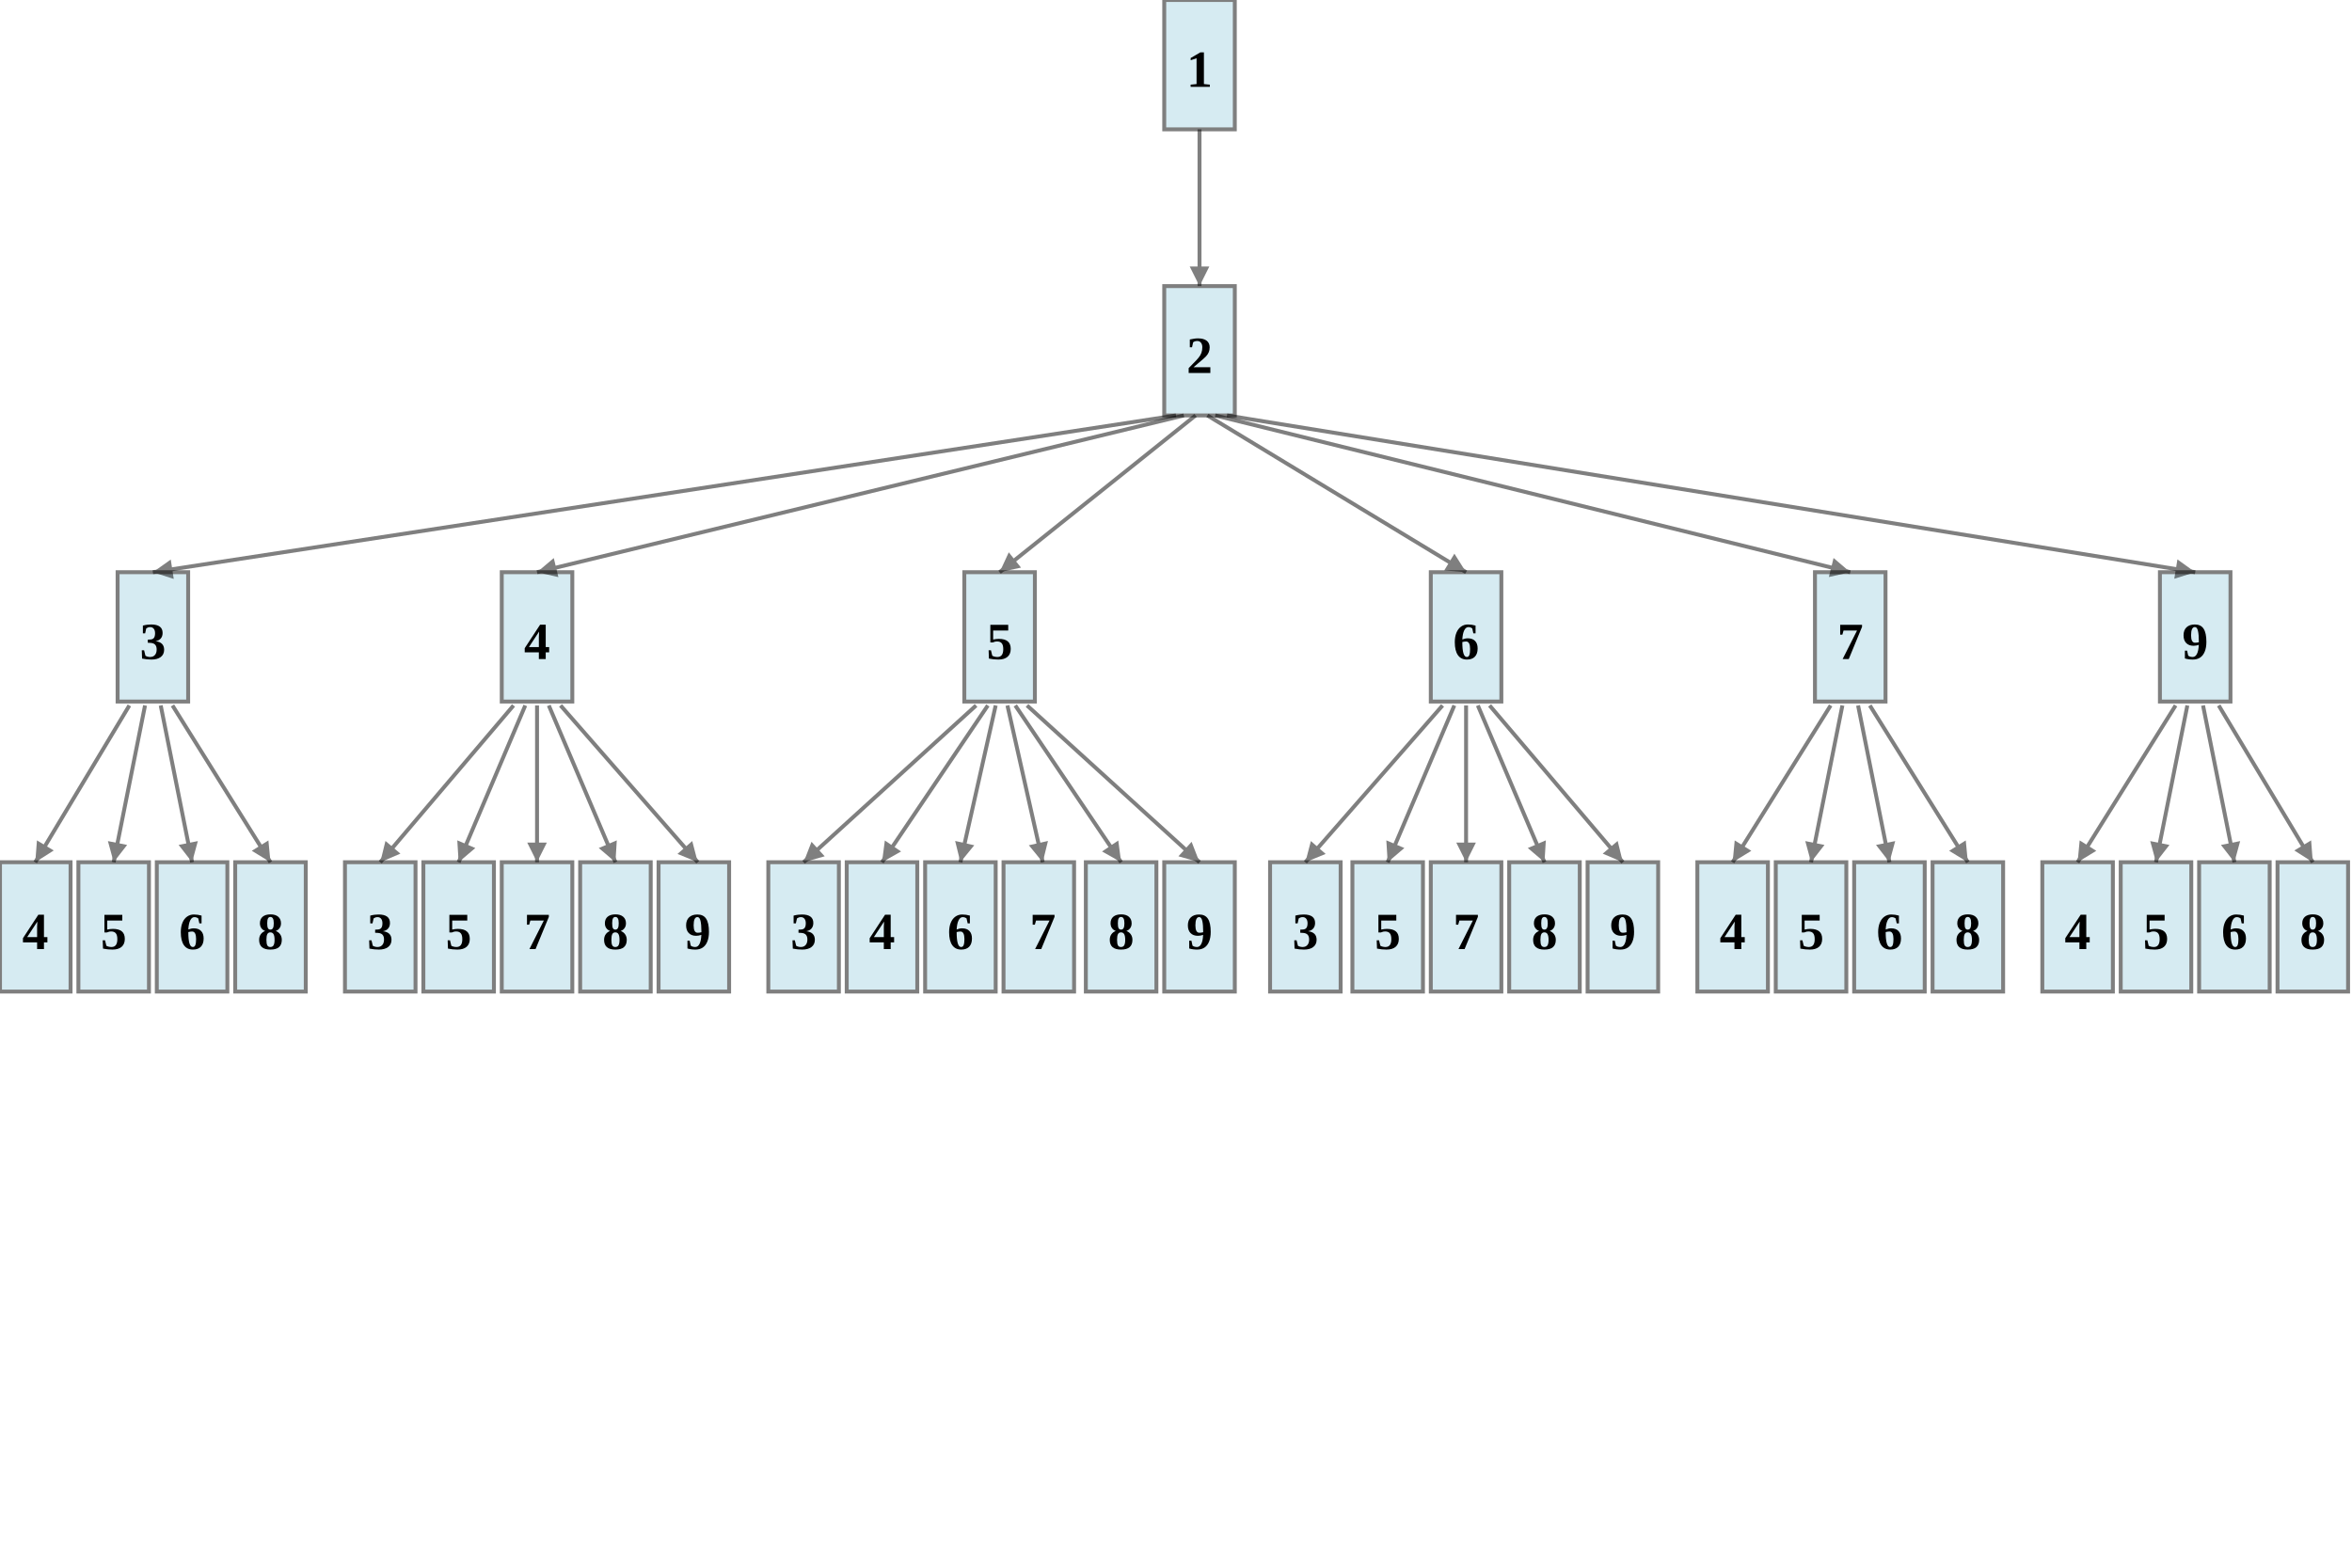
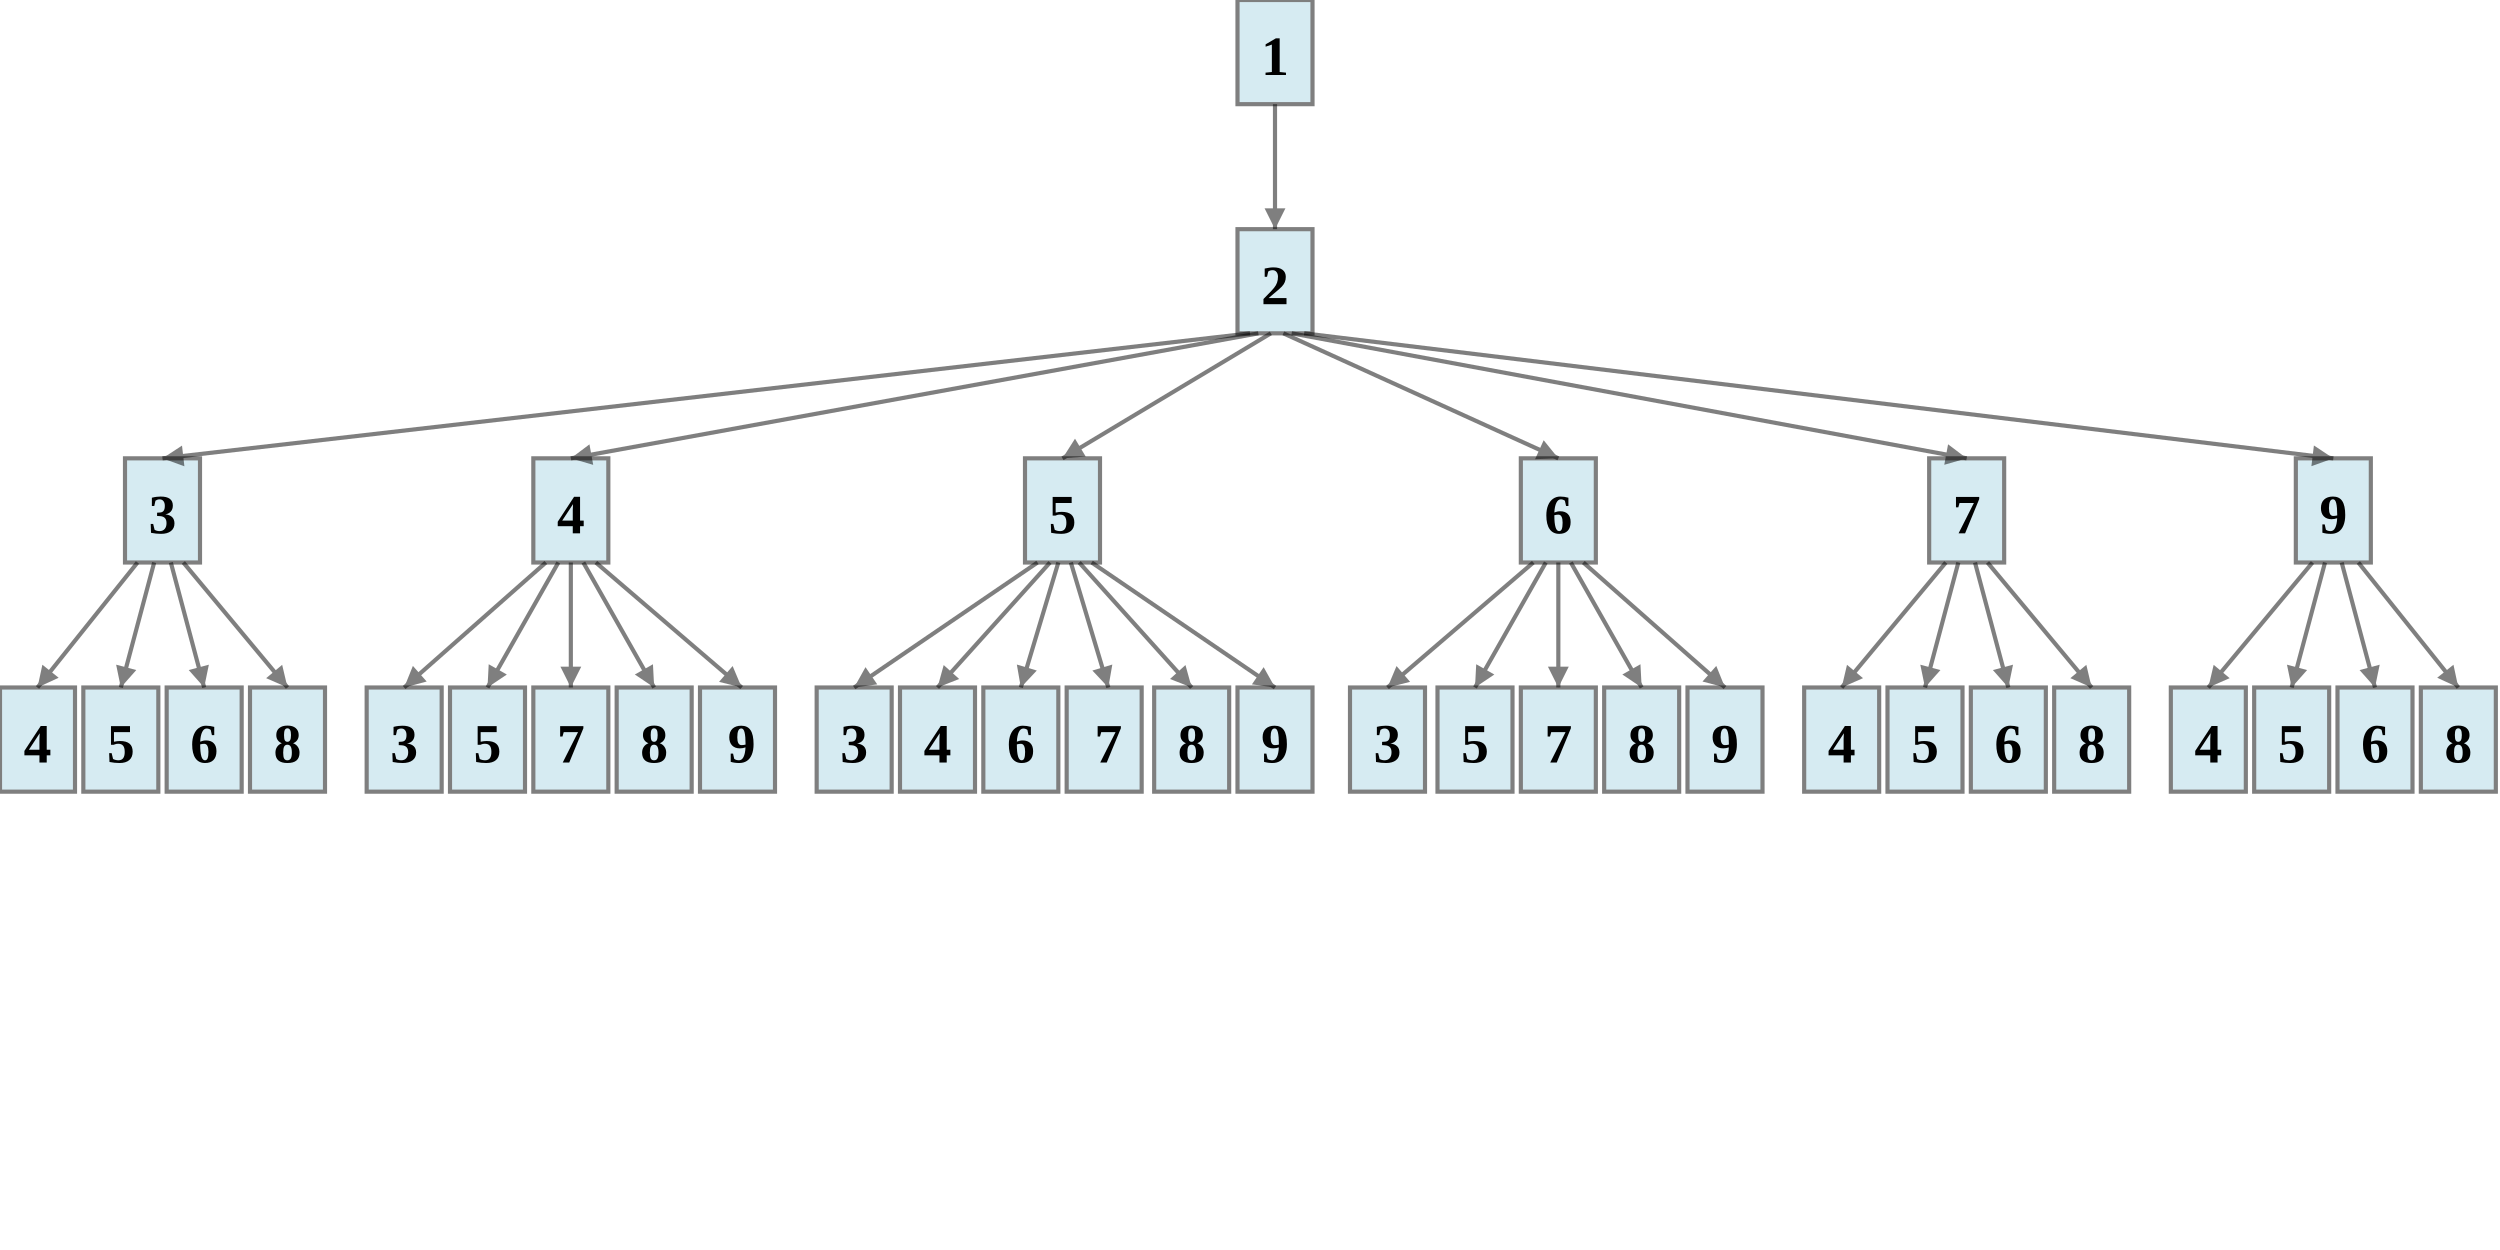
- <svg xmlns="http://www.w3.org/2000/svg" id="diagramSvg" style="width: 600px; height: 400px;">
+ <svg xmlns="http://www.w3.org/2000/svg" id="diagramSvg" style="width: 600px; height: 300px;">
  <style id="stylesheet">text {
  text-anchor: middle;
  font-size: small;
  font-weight: bold;
}

rect {
  fill: lightblue;
  stroke: black;
  opacity: 0.5;
  stroke-width: 1;
}

line {
  stroke: black;
  opacity: 0.5;
  stroke-width: 1;
- }
-   </style>
+ }</style>
  <defs>
    <marker id="arrowHead" viewBox="-10 -5 10 10" markerUnits="strokeWidth" markerWidth="6" markerHeight="5" orient="auto">
      <path d="M -10 -5 L 0 0 L -10 5 z" />
    </marker>
  </defs>
  <g id="diagramGroup">
-     <rect x="297px" y="0px" width="18px" height="33px" />
+     <rect x="297px" y="0px" width="18px" height="25px" />
    <text x="306px" y="0px">
-       <tspan x="306" dy="22.167">1</tspan>
-     </text>
-     <rect x="297px" y="73px" width="18px" height="33px" />
-     <text x="306px" y="73px">
-       <tspan x="306" dy="22.167">2</tspan>
-     </text>
-     <line x1="306px" y1="33px" x2="306px" y2="73px" marker-end="url(#arrowHead)" />
-     <rect x="30px" y="146px" width="18px" height="33px" />
-     <text x="39px" y="146px">
-       <tspan x="39" dy="22.167">3</tspan>
-     </text>
-     <line x1="300px" y1="106px" x2="39px" y2="146px" marker-end="url(#arrowHead)" />
-     <rect x="128px" y="146px" width="18px" height="33px" />
-     <text x="137px" y="146px">
-       <tspan x="137" dy="22.167">4</tspan>
-     </text>
-     <line x1="302px" y1="106px" x2="137px" y2="146px" marker-end="url(#arrowHead)" />
-     <rect x="246px" y="146px" width="18px" height="33px" />
-     <text x="255px" y="146px">
-       <tspan x="255" dy="22.167">5</tspan>
-     </text>
-     <line x1="305px" y1="106px" x2="255px" y2="146px" marker-end="url(#arrowHead)" />
-     <rect x="365px" y="146px" width="18px" height="33px" />
-     <text x="374px" y="146px">
-       <tspan x="374" dy="22.167">6</tspan>
-     </text>
-     <line x1="308px" y1="106px" x2="374px" y2="146px" marker-end="url(#arrowHead)" />
-     <rect x="463px" y="146px" width="18px" height="33px" />
-     <text x="472px" y="146px">
-       <tspan x="472" dy="22.167">7</tspan>
-     </text>
-     <line x1="310px" y1="106px" x2="472px" y2="146px" marker-end="url(#arrowHead)" />
-     <rect x="551px" y="146px" width="18px" height="33px" />
-     <text x="560px" y="146px">
-       <tspan x="560" dy="22.167">9</tspan>
-     </text>
-     <line x1="313px" y1="106px" x2="560px" y2="146px" marker-end="url(#arrowHead)" />
-     <rect x="0px" y="220px" width="18px" height="33px" />
-     <text x="9px" y="220px">
-       <tspan x="9" dy="22.167">4</tspan>
-     </text>
-     <line x1="33px" y1="180px" x2="9px" y2="220px" marker-end="url(#arrowHead)" />
-     <rect x="20px" y="220px" width="18px" height="33px" />
-     <text x="29px" y="220px">
-       <tspan x="29" dy="22.167">5</tspan>
-     </text>
-     <line x1="37px" y1="180px" x2="29px" y2="220px" marker-end="url(#arrowHead)" />
-     <rect x="40px" y="220px" width="18px" height="33px" />
-     <text x="49px" y="220px">
-       <tspan x="49" dy="22.167">6</tspan>
-     </text>
-     <line x1="41px" y1="180px" x2="49px" y2="220px" marker-end="url(#arrowHead)" />
-     <rect x="60px" y="220px" width="18px" height="33px" />
-     <text x="69px" y="220px">
-       <tspan x="69" dy="22.167">8</tspan>
-     </text>
-     <line x1="44px" y1="180px" x2="69px" y2="220px" marker-end="url(#arrowHead)" />
-     <rect x="88px" y="220px" width="18px" height="33px" />
-     <text x="97px" y="220px">
-       <tspan x="97" dy="22.167">3</tspan>
-     </text>
-     <line x1="131px" y1="180px" x2="97px" y2="220px" marker-end="url(#arrowHead)" />
-     <rect x="108px" y="220px" width="18px" height="33px" />
-     <text x="117px" y="220px">
-       <tspan x="117" dy="22.167">5</tspan>
-     </text>
-     <line x1="134px" y1="180px" x2="117px" y2="220px" marker-end="url(#arrowHead)" />
-     <rect x="128px" y="220px" width="18px" height="33px" />
-     <text x="137px" y="220px">
-       <tspan x="137" dy="22.167">7</tspan>
-     </text>
-     <line x1="137px" y1="180px" x2="137px" y2="220px" marker-end="url(#arrowHead)" />
-     <rect x="148px" y="220px" width="18px" height="33px" />
-     <text x="157px" y="220px">
-       <tspan x="157" dy="22.167">8</tspan>
-     </text>
-     <line x1="140px" y1="180px" x2="157px" y2="220px" marker-end="url(#arrowHead)" />
-     <rect x="168px" y="220px" width="18px" height="33px" />
-     <text x="178px" y="220px">
-       <tspan x="178" dy="22.167">9</tspan>
-     </text>
-     <line x1="143px" y1="180px" x2="178px" y2="220px" marker-end="url(#arrowHead)" />
-     <rect x="196px" y="220px" width="18px" height="33px" />
-     <text x="205px" y="220px">
-       <tspan x="205" dy="22.167">3</tspan>
-     </text>
-     <line x1="249px" y1="180px" x2="205px" y2="220px" marker-end="url(#arrowHead)" />
-     <rect x="216px" y="220px" width="18px" height="33px" />
-     <text x="225px" y="220px">
-       <tspan x="225" dy="22.167">4</tspan>
-     </text>
-     <line x1="252px" y1="180px" x2="225px" y2="220px" marker-end="url(#arrowHead)" />
-     <rect x="236px" y="220px" width="18px" height="33px" />
-     <text x="245px" y="220px">
-       <tspan x="245" dy="22.167">6</tspan>
-     </text>
-     <line x1="254px" y1="180px" x2="245px" y2="220px" marker-end="url(#arrowHead)" />
-     <rect x="256px" y="220px" width="18px" height="33px" />
-     <text x="266px" y="220px">
-       <tspan x="266" dy="22.167">7</tspan>
-     </text>
-     <line x1="257px" y1="180px" x2="266px" y2="220px" marker-end="url(#arrowHead)" />
-     <rect x="277px" y="220px" width="18px" height="33px" />
-     <text x="286px" y="220px">
-       <tspan x="286" dy="22.167">8</tspan>
-     </text>
-     <line x1="259px" y1="180px" x2="286px" y2="220px" marker-end="url(#arrowHead)" />
-     <rect x="297px" y="220px" width="18px" height="33px" />
-     <text x="306px" y="220px">
-       <tspan x="306" dy="22.167">9</tspan>
-     </text>
-     <line x1="262px" y1="180px" x2="306px" y2="220px" marker-end="url(#arrowHead)" />
-     <rect x="324px" y="220px" width="18px" height="33px" />
-     <text x="333px" y="220px">
-       <tspan x="333" dy="22.167">3</tspan>
-     </text>
-     <line x1="368px" y1="180px" x2="333px" y2="220px" marker-end="url(#arrowHead)" />
-     <rect x="345px" y="220px" width="18px" height="33px" />
-     <text x="354px" y="220px">
-       <tspan x="354" dy="22.167">5</tspan>
-     </text>
-     <line x1="371px" y1="180px" x2="354px" y2="220px" marker-end="url(#arrowHead)" />
-     <rect x="365px" y="220px" width="18px" height="33px" />
-     <text x="374px" y="220px">
-       <tspan x="374" dy="22.167">7</tspan>
-     </text>
-     <line x1="374px" y1="180px" x2="374px" y2="220px" marker-end="url(#arrowHead)" />
-     <rect x="385px" y="220px" width="18px" height="33px" />
-     <text x="394px" y="220px">
-       <tspan x="394" dy="22.167">8</tspan>
-     </text>
-     <line x1="377px" y1="180px" x2="394px" y2="220px" marker-end="url(#arrowHead)" />
-     <rect x="405px" y="220px" width="18px" height="33px" />
-     <text x="414px" y="220px">
-       <tspan x="414" dy="22.167">9</tspan>
-     </text>
-     <line x1="380px" y1="180px" x2="414px" y2="220px" marker-end="url(#arrowHead)" />
-     <rect x="433px" y="220px" width="18px" height="33px" />
-     <text x="442px" y="220px">
-       <tspan x="442" dy="22.167">4</tspan>
-     </text>
-     <line x1="467px" y1="180px" x2="442px" y2="220px" marker-end="url(#arrowHead)" />
-     <rect x="453px" y="220px" width="18px" height="33px" />
-     <text x="462px" y="220px">
-       <tspan x="462" dy="22.167">5</tspan>
-     </text>
-     <line x1="470px" y1="180px" x2="462px" y2="220px" marker-end="url(#arrowHead)" />
-     <rect x="473px" y="220px" width="18px" height="33px" />
-     <text x="482px" y="220px">
-       <tspan x="482" dy="22.167">6</tspan>
-     </text>
-     <line x1="474px" y1="180px" x2="482px" y2="220px" marker-end="url(#arrowHead)" />
-     <rect x="493px" y="220px" width="18px" height="33px" />
-     <text x="502px" y="220px">
-       <tspan x="502" dy="22.167">8</tspan>
-     </text>
-     <line x1="477px" y1="180px" x2="502px" y2="220px" marker-end="url(#arrowHead)" />
-     <rect x="521px" y="220px" width="18px" height="33px" />
-     <text x="530px" y="220px">
-       <tspan x="530" dy="22.167">4</tspan>
-     </text>
-     <line x1="555px" y1="180px" x2="530px" y2="220px" marker-end="url(#arrowHead)" />
-     <rect x="541px" y="220px" width="18px" height="33px" />
-     <text x="550px" y="220px">
-       <tspan x="550" dy="22.167">5</tspan>
-     </text>
-     <line x1="558px" y1="180px" x2="550px" y2="220px" marker-end="url(#arrowHead)" />
-     <rect x="561px" y="220px" width="18px" height="33px" />
-     <text x="570px" y="220px">
-       <tspan x="570" dy="22.167">6</tspan>
-     </text>
-     <line x1="562px" y1="180px" x2="570px" y2="220px" marker-end="url(#arrowHead)" />
-     <rect x="581px" y="220px" width="18px" height="33px" />
-     <text x="590px" y="220px">
-       <tspan x="590" dy="22.167">8</tspan>
-     </text>
-     <line x1="566px" y1="180px" x2="590px" y2="220px" marker-end="url(#arrowHead)" />
+       <tspan x="306" dy="18">1</tspan>
+     </text>
+     <rect x="297px" y="55px" width="18px" height="25px" />
+     <text x="306px" y="55px">
+       <tspan x="306" dy="18">2</tspan>
+     </text>
+     <line x1="306px" y1="25px" x2="306px" y2="55px" marker-end="url(#arrowHead)" />
+     <rect x="30px" y="110px" width="18px" height="25px" />
+     <text x="39px" y="110px">
+       <tspan x="39" dy="18">3</tspan>
+     </text>
+     <line x1="300px" y1="80px" x2="39px" y2="110px" marker-end="url(#arrowHead)" />
+     <rect x="128px" y="110px" width="18px" height="25px" />
+     <text x="137px" y="110px">
+       <tspan x="137" dy="18">4</tspan>
+     </text>
+     <line x1="302px" y1="80px" x2="137px" y2="110px" marker-end="url(#arrowHead)" />
+     <rect x="246px" y="110px" width="18px" height="25px" />
+     <text x="255px" y="110px">
+       <tspan x="255" dy="18">5</tspan>
+     </text>
+     <line x1="305px" y1="80px" x2="255px" y2="110px" marker-end="url(#arrowHead)" />
+     <rect x="365px" y="110px" width="18px" height="25px" />
+     <text x="374px" y="110px">
+       <tspan x="374" dy="18">6</tspan>
+     </text>
+     <line x1="308px" y1="80px" x2="374px" y2="110px" marker-end="url(#arrowHead)" />
+     <rect x="463px" y="110px" width="18px" height="25px" />
+     <text x="472px" y="110px">
+       <tspan x="472" dy="18">7</tspan>
+     </text>
+     <line x1="310px" y1="80px" x2="472px" y2="110px" marker-end="url(#arrowHead)" />
+     <rect x="551px" y="110px" width="18px" height="25px" />
+     <text x="560px" y="110px">
+       <tspan x="560" dy="18">9</tspan>
+     </text>
+     <line x1="313px" y1="80px" x2="560px" y2="110px" marker-end="url(#arrowHead)" />
+     <rect x="0px" y="165px" width="18px" height="25px" />
+     <text x="9px" y="165px">
+       <tspan x="9" dy="18">4</tspan>
+     </text>
+     <line x1="33px" y1="135px" x2="9px" y2="165px" marker-end="url(#arrowHead)" />
+     <rect x="20px" y="165px" width="18px" height="25px" />
+     <text x="29px" y="165px">
+       <tspan x="29" dy="18">5</tspan>
+     </text>
+     <line x1="37px" y1="135px" x2="29px" y2="165px" marker-end="url(#arrowHead)" />
+     <rect x="40px" y="165px" width="18px" height="25px" />
+     <text x="49px" y="165px">
+       <tspan x="49" dy="18">6</tspan>
+     </text>
+     <line x1="41px" y1="135px" x2="49px" y2="165px" marker-end="url(#arrowHead)" />
+     <rect x="60px" y="165px" width="18px" height="25px" />
+     <text x="69px" y="165px">
+       <tspan x="69" dy="18">8</tspan>
+     </text>
+     <line x1="44px" y1="135px" x2="69px" y2="165px" marker-end="url(#arrowHead)" />
+     <rect x="88px" y="165px" width="18px" height="25px" />
+     <text x="97px" y="165px">
+       <tspan x="97" dy="18">3</tspan>
+     </text>
+     <line x1="131px" y1="135px" x2="97px" y2="165px" marker-end="url(#arrowHead)" />
+     <rect x="108px" y="165px" width="18px" height="25px" />
+     <text x="117px" y="165px">
+       <tspan x="117" dy="18">5</tspan>
+     </text>
+     <line x1="134px" y1="135px" x2="117px" y2="165px" marker-end="url(#arrowHead)" />
+     <rect x="128px" y="165px" width="18px" height="25px" />
+     <text x="137px" y="165px">
+       <tspan x="137" dy="18">7</tspan>
+     </text>
+     <line x1="137px" y1="135px" x2="137px" y2="165px" marker-end="url(#arrowHead)" />
+     <rect x="148px" y="165px" width="18px" height="25px" />
+     <text x="157px" y="165px">
+       <tspan x="157" dy="18">8</tspan>
+     </text>
+     <line x1="140px" y1="135px" x2="157px" y2="165px" marker-end="url(#arrowHead)" />
+     <rect x="168px" y="165px" width="18px" height="25px" />
+     <text x="178px" y="165px">
+       <tspan x="178" dy="18">9</tspan>
+     </text>
+     <line x1="143px" y1="135px" x2="178px" y2="165px" marker-end="url(#arrowHead)" />
+     <rect x="196px" y="165px" width="18px" height="25px" />
+     <text x="205px" y="165px">
+       <tspan x="205" dy="18">3</tspan>
+     </text>
+     <line x1="249px" y1="135px" x2="205px" y2="165px" marker-end="url(#arrowHead)" />
+     <rect x="216px" y="165px" width="18px" height="25px" />
+     <text x="225px" y="165px">
+       <tspan x="225" dy="18">4</tspan>
+     </text>
+     <line x1="252px" y1="135px" x2="225px" y2="165px" marker-end="url(#arrowHead)" />
+     <rect x="236px" y="165px" width="18px" height="25px" />
+     <text x="245px" y="165px">
+       <tspan x="245" dy="18">6</tspan>
+     </text>
+     <line x1="254px" y1="135px" x2="245px" y2="165px" marker-end="url(#arrowHead)" />
+     <rect x="256px" y="165px" width="18px" height="25px" />
+     <text x="266px" y="165px">
+       <tspan x="266" dy="18">7</tspan>
+     </text>
+     <line x1="257px" y1="135px" x2="266px" y2="165px" marker-end="url(#arrowHead)" />
+     <rect x="277px" y="165px" width="18px" height="25px" />
+     <text x="286px" y="165px">
+       <tspan x="286" dy="18">8</tspan>
+     </text>
+     <line x1="259px" y1="135px" x2="286px" y2="165px" marker-end="url(#arrowHead)" />
+     <rect x="297px" y="165px" width="18px" height="25px" />
+     <text x="306px" y="165px">
+       <tspan x="306" dy="18">9</tspan>
+     </text>
+     <line x1="262px" y1="135px" x2="306px" y2="165px" marker-end="url(#arrowHead)" />
+     <rect x="324px" y="165px" width="18px" height="25px" />
+     <text x="333px" y="165px">
+       <tspan x="333" dy="18">3</tspan>
+     </text>
+     <line x1="368px" y1="135px" x2="333px" y2="165px" marker-end="url(#arrowHead)" />
+     <rect x="345px" y="165px" width="18px" height="25px" />
+     <text x="354px" y="165px">
+       <tspan x="354" dy="18">5</tspan>
+     </text>
+     <line x1="371px" y1="135px" x2="354px" y2="165px" marker-end="url(#arrowHead)" />
+     <rect x="365px" y="165px" width="18px" height="25px" />
+     <text x="374px" y="165px">
+       <tspan x="374" dy="18">7</tspan>
+     </text>
+     <line x1="374px" y1="135px" x2="374px" y2="165px" marker-end="url(#arrowHead)" />
+     <rect x="385px" y="165px" width="18px" height="25px" />
+     <text x="394px" y="165px">
+       <tspan x="394" dy="18">8</tspan>
+     </text>
+     <line x1="377px" y1="135px" x2="394px" y2="165px" marker-end="url(#arrowHead)" />
+     <rect x="405px" y="165px" width="18px" height="25px" />
+     <text x="414px" y="165px">
+       <tspan x="414" dy="18">9</tspan>
+     </text>
+     <line x1="380px" y1="135px" x2="414px" y2="165px" marker-end="url(#arrowHead)" />
+     <rect x="433px" y="165px" width="18px" height="25px" />
+     <text x="442px" y="165px">
+       <tspan x="442" dy="18">4</tspan>
+     </text>
+     <line x1="467px" y1="135px" x2="442px" y2="165px" marker-end="url(#arrowHead)" />
+     <rect x="453px" y="165px" width="18px" height="25px" />
+     <text x="462px" y="165px">
+       <tspan x="462" dy="18">5</tspan>
+     </text>
+     <line x1="470px" y1="135px" x2="462px" y2="165px" marker-end="url(#arrowHead)" />
+     <rect x="473px" y="165px" width="18px" height="25px" />
+     <text x="482px" y="165px">
+       <tspan x="482" dy="18">6</tspan>
+     </text>
+     <line x1="474px" y1="135px" x2="482px" y2="165px" marker-end="url(#arrowHead)" />
+     <rect x="493px" y="165px" width="18px" height="25px" />
+     <text x="502px" y="165px">
+       <tspan x="502" dy="18">8</tspan>
+     </text>
+     <line x1="477px" y1="135px" x2="502px" y2="165px" marker-end="url(#arrowHead)" />
+     <rect x="521px" y="165px" width="18px" height="25px" />
+     <text x="530px" y="165px">
+       <tspan x="530" dy="18">4</tspan>
+     </text>
+     <line x1="555px" y1="135px" x2="530px" y2="165px" marker-end="url(#arrowHead)" />
+     <rect x="541px" y="165px" width="18px" height="25px" />
+     <text x="550px" y="165px">
+       <tspan x="550" dy="18">5</tspan>
+     </text>
+     <line x1="558px" y1="135px" x2="550px" y2="165px" marker-end="url(#arrowHead)" />
+     <rect x="561px" y="165px" width="18px" height="25px" />
+     <text x="570px" y="165px">
+       <tspan x="570" dy="18">6</tspan>
+     </text>
+     <line x1="562px" y1="135px" x2="570px" y2="165px" marker-end="url(#arrowHead)" />
+     <rect x="581px" y="165px" width="18px" height="25px" />
+     <text x="590px" y="165px">
+       <tspan x="590" dy="18">8</tspan>
+     </text>
+     <line x1="566px" y1="135px" x2="590px" y2="165px" marker-end="url(#arrowHead)" />
  </g>
</svg>
